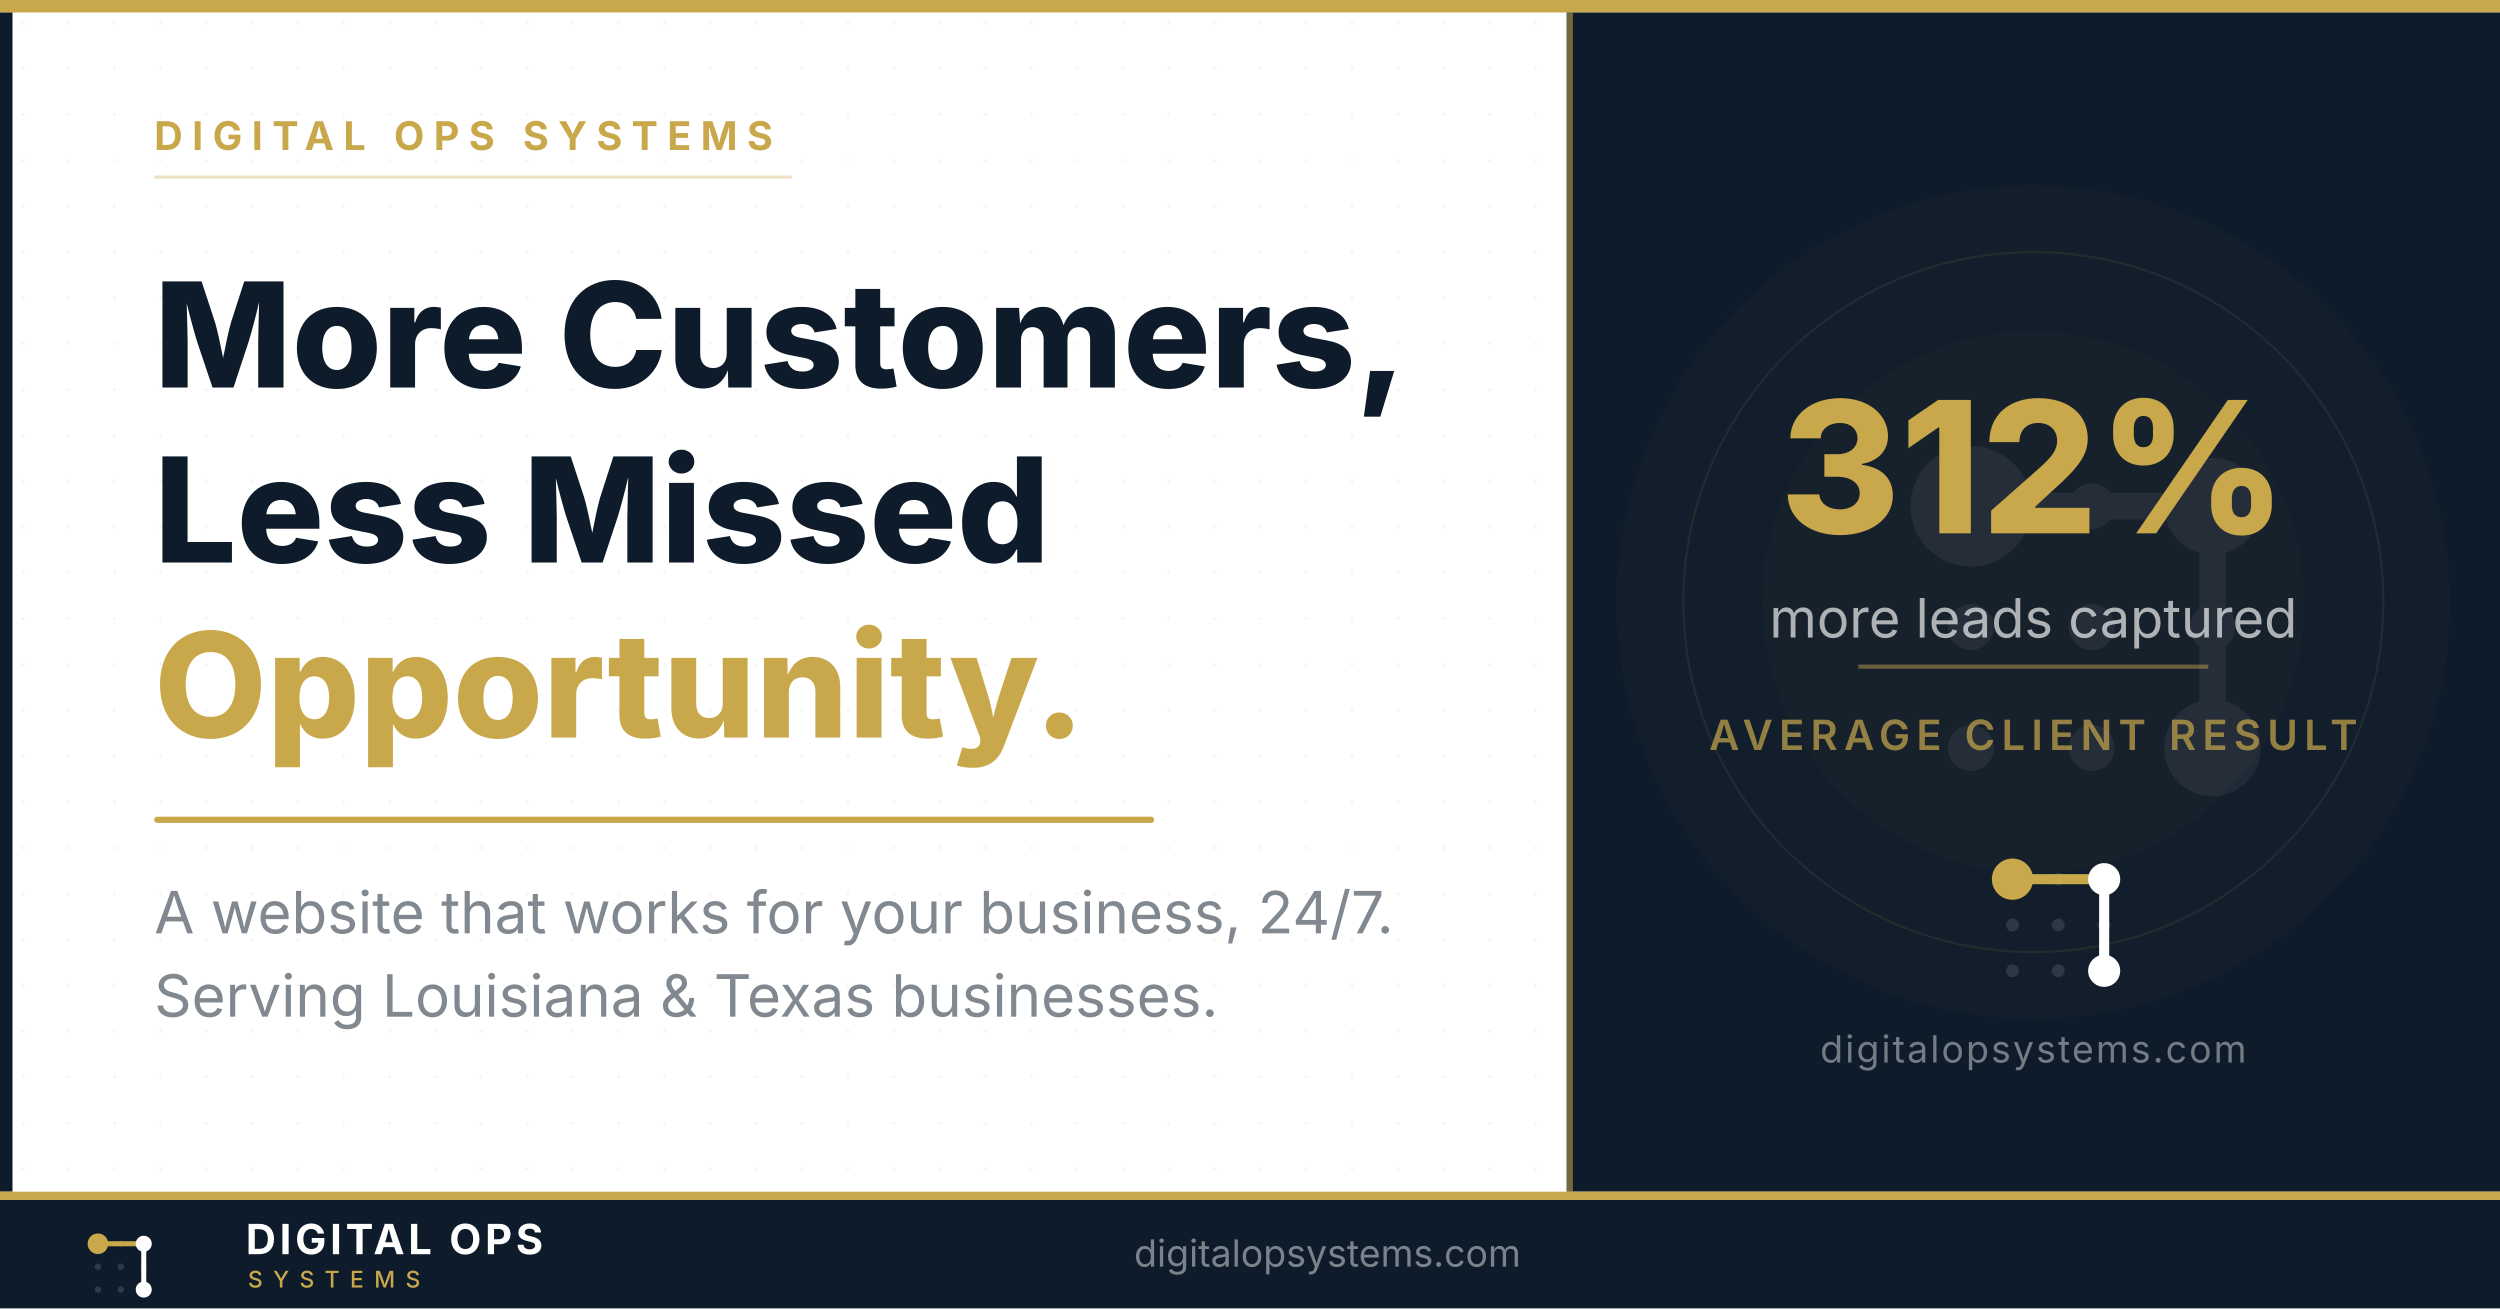
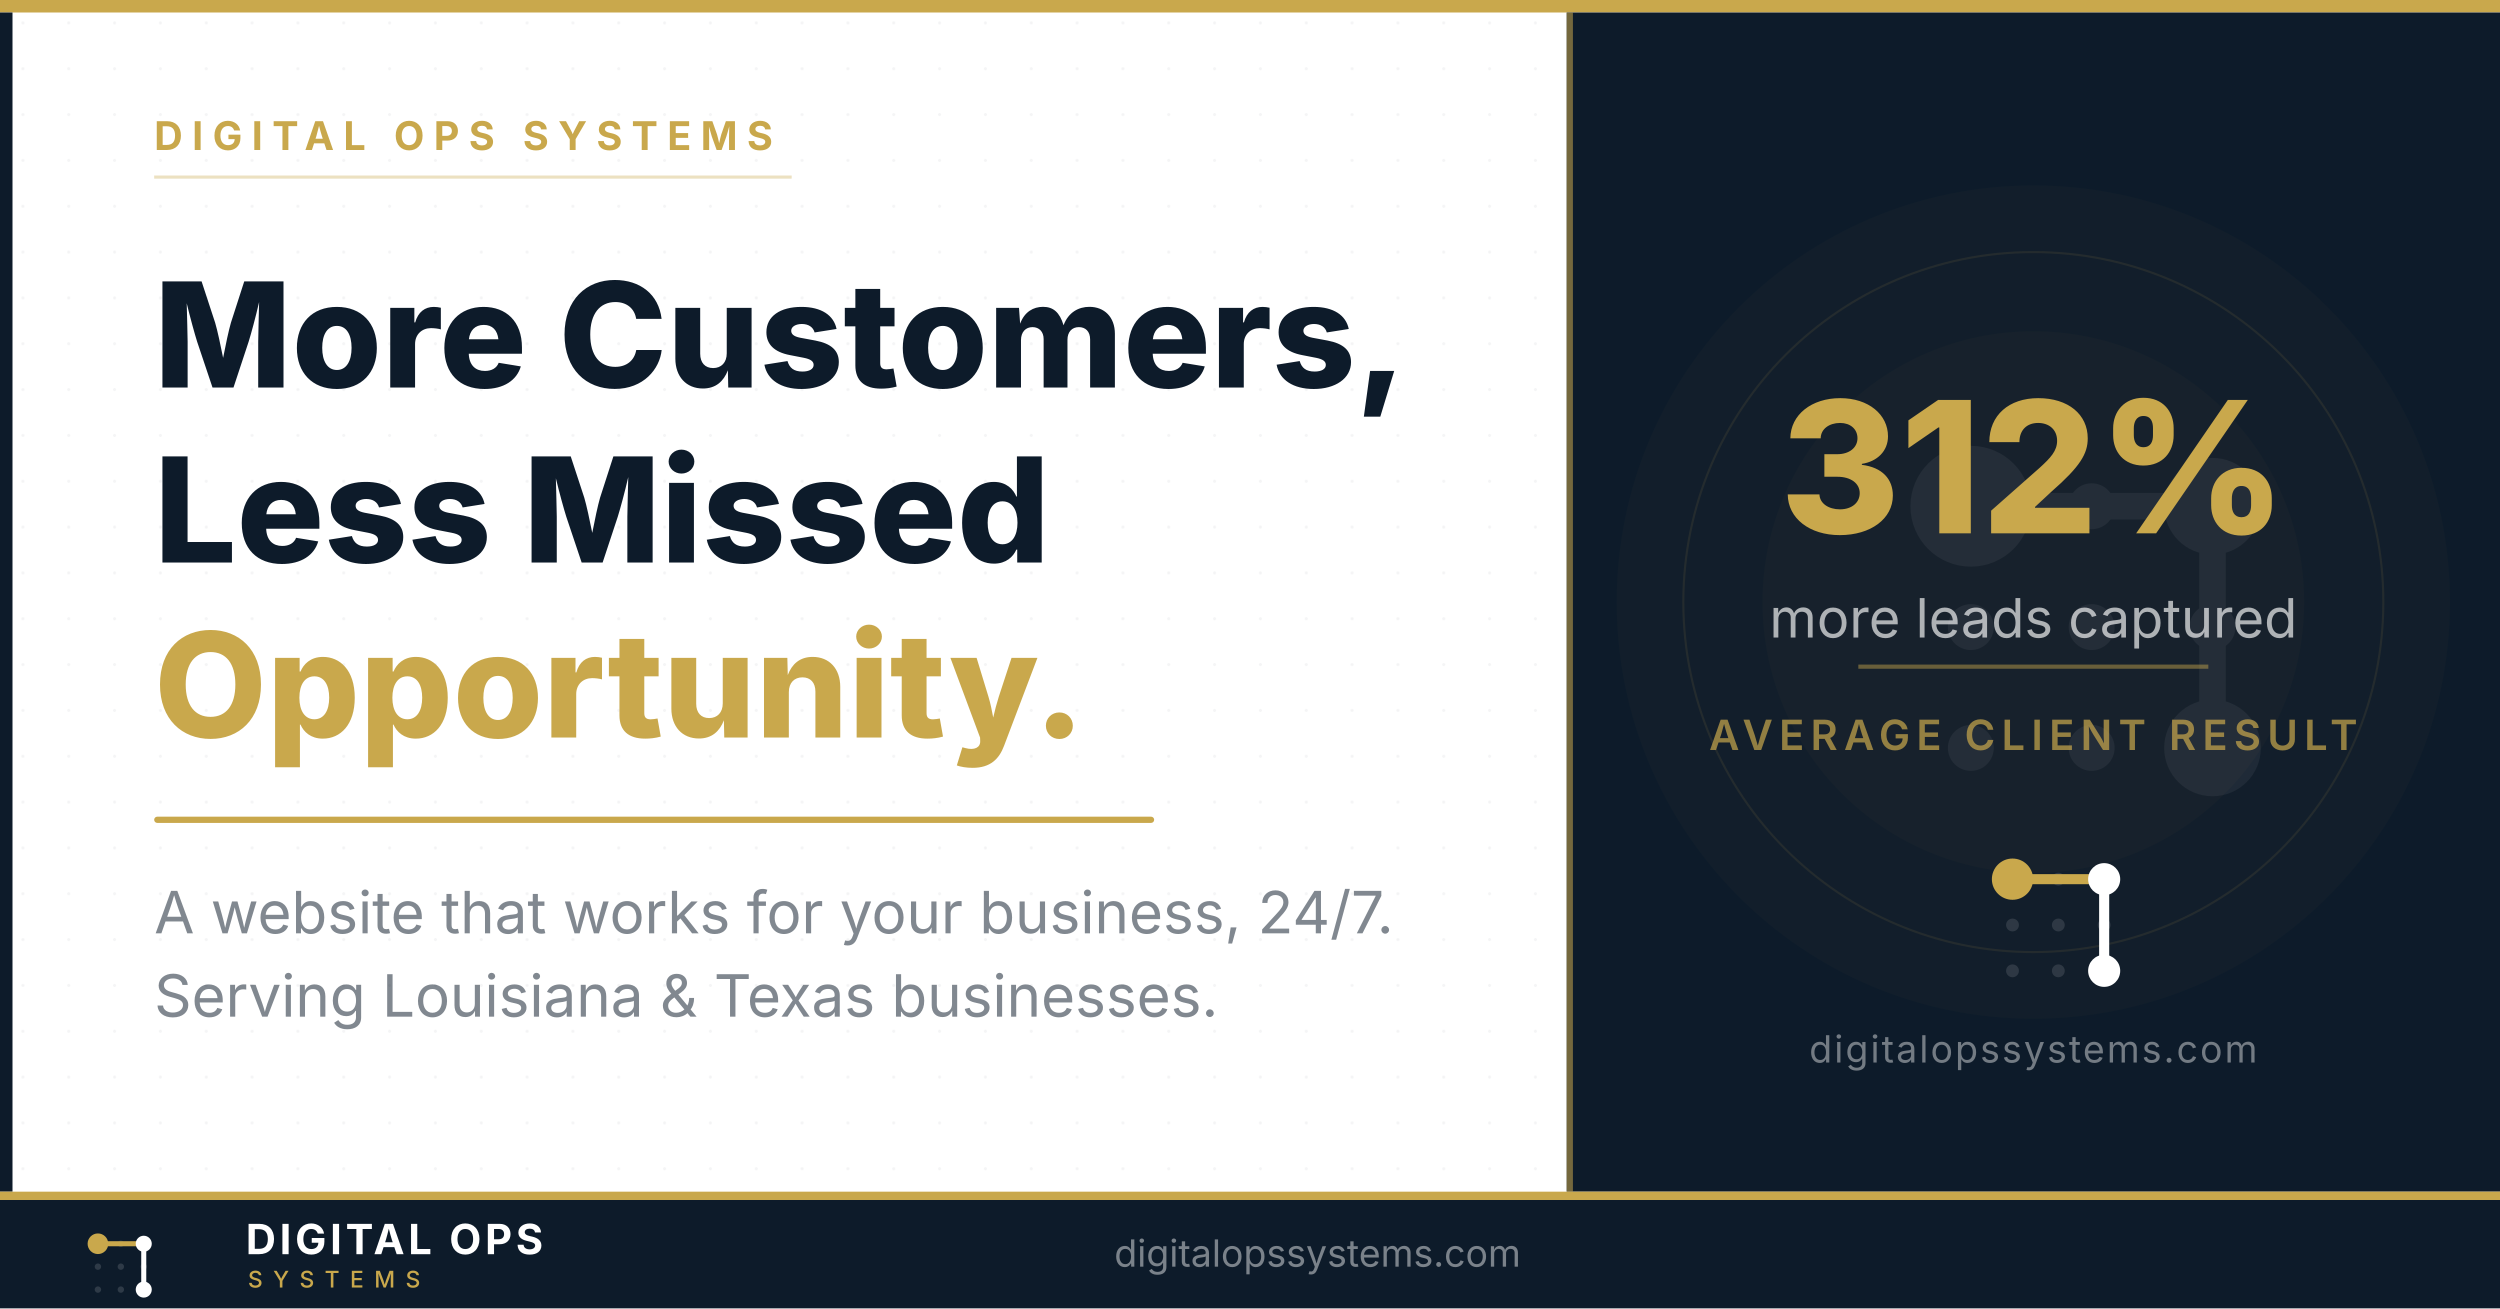
<svg xmlns="http://www.w3.org/2000/svg" viewBox="0 0 1200 628">
  <defs>
    <pattern id="ldots" x="0" y="0" width="22" height="22" patternUnits="userSpaceOnUse">
      <circle cx="11" cy="11" r="0.75" fill="#0D1B2A" opacity="0.045" />
    </pattern>
  </defs>
  <rect width="1200" height="628" fill="#FFFFFF" />
  <rect x="0" y="0" width="752" height="628" fill="url(#ldots)" />
  <rect x="0" y="0" width="1200" height="6" fill="#C9A84C" />
  <rect x="0" y="6" width="6" height="566" fill="#0D1B2A" />
  <rect x="752" y="6" width="448" height="566" fill="#0D1B2A" />
  <rect x="752" y="6" width="3" height="566" fill="#C9A84C" opacity="0.55" />
  <circle cx="976" cy="289" r="200" fill="#C9A84C" opacity="0.025" />
  <circle cx="976" cy="289" r="130" fill="#C9A84C" opacity="0.025" />
  <circle cx="976" cy="289" r="168" fill="none" stroke="#C9A84C" stroke-width="1" opacity="0.1" />
  <g transform="translate(888,185) scale(5.8)" opacity="0.055" fill="#ffffff" stroke="#ffffff">
    <circle cx="10" cy="10" r="1.4" />
    <circle cx="20" cy="10" r="1.4" />
    <circle cx="30" cy="10" r="1.4" />
    <circle cx="10" cy="20" r="1.4" />
    <circle cx="20" cy="20" r="1.4" />
    <circle cx="30" cy="20" r="1.4" />
    <circle cx="10" cy="30" r="1.4" />
    <circle cx="20" cy="30" r="1.4" />
    <circle cx="30" cy="30" r="1.4" />
    <line x1="10" y1="10" x2="30" y2="10" stroke-width="2.2" stroke-linecap="round" fill="none" />
    <line x1="30" y1="10" x2="30" y2="30" stroke-width="2.2" stroke-linecap="round" fill="none" />
    <circle cx="10" cy="10" r="4.5" />
    <circle cx="30" cy="10" r="3.5" />
    <circle cx="30" cy="30" r="3.5" />
  </g>
  <text x="976" y="256" text-anchor="middle" font-family="Inter, 'Helvetica Neue', Arial, sans-serif" font-size="88" font-weight="800" fill="#C9A84C">312%</text>
  <text x="976" y="306" text-anchor="middle" font-family="Inter, 'Helvetica Neue', Arial, sans-serif" font-size="26" font-weight="400" fill="#ffffff" opacity="0.65">more leads captured</text>
  <line x1="892" y1="320" x2="1060" y2="320" stroke="#C9A84C" stroke-width="2" opacity="0.45" />
  <text x="976" y="360" text-anchor="middle" font-family="Inter, 'Helvetica Neue', Arial, sans-serif" font-size="20" font-weight="600" fill="#C9A84C" opacity="0.7" letter-spacing="3">AVERAGE CLIENT RESULT</text>
  <g transform="translate(944,400) scale(2.2)">
    <circle cx="10" cy="10" r="1.4" fill="#ffffff" opacity="0.12" />
    <circle cx="20" cy="10" r="1.4" fill="#ffffff" opacity="0.12" />
    <circle cx="30" cy="10" r="1.4" fill="#ffffff" opacity="0.12" />
    <circle cx="10" cy="20" r="1.4" fill="#ffffff" opacity="0.12" />
    <circle cx="20" cy="20" r="1.4" fill="#ffffff" opacity="0.12" />
    <circle cx="30" cy="20" r="1.4" fill="#ffffff" opacity="0.12" />
    <circle cx="10" cy="30" r="1.4" fill="#ffffff" opacity="0.12" />
    <circle cx="20" cy="30" r="1.4" fill="#ffffff" opacity="0.12" />
    <circle cx="30" cy="30" r="1.4" fill="#ffffff" opacity="0.12" />
    <line x1="10" y1="10" x2="30" y2="10" stroke="#C9A84C" stroke-width="2.2" stroke-linecap="round" />
    <line x1="30" y1="10" x2="30" y2="30" stroke="#ffffff" stroke-width="2.2" stroke-linecap="round" />
    <circle cx="10" cy="10" r="4.5" fill="#C9A84C" />
    <circle cx="30" cy="10" r="3.5" fill="#ffffff" />
    <circle cx="30" cy="30" r="3.5" fill="#ffffff" />
  </g>
-   <text x="976" y="510" text-anchor="middle" font-family="Inter, 'Helvetica Neue', Arial, sans-serif" font-size="18" font-weight="400" fill="#ffffff" opacity="0.42" letter-spacing="1">digitalopsystems.com</text>
+   <text x="976" y="510" text-anchor="middle" font-family="Inter, 'Helvetica Neue', Arial, sans-serif" font-size="18" font-weight="400" fill="#ffffff" opacity="0.42" letter-spacing="1">digitalopssystems.com</text>
  <text x="74" y="72" font-family="Inter, 'Helvetica Neue', Arial, sans-serif" font-size="19" font-weight="700" fill="#C9A84C" letter-spacing="4.5">DIGITAL OPS SYSTEMS</text>
  <line x1="74" y1="85" x2="380" y2="85" stroke="#C9A84C" stroke-width="1.5" opacity="0.35" />
  <text x="74" y="186" font-family="Inter, 'Helvetica Neue', Arial, sans-serif" font-size="70" font-weight="800" fill="#0D1B2A">More Customers,</text>
  <text x="74" y="270" font-family="Inter, 'Helvetica Neue', Arial, sans-serif" font-size="70" font-weight="800" fill="#0D1B2A">Less Missed</text>
  <text x="74" y="354" font-family="Inter, 'Helvetica Neue', Arial, sans-serif" font-size="70" font-weight="800" fill="#C9A84C">Opportunity.</text>
  <rect x="74" y="392" width="480" height="3" rx="1.5" fill="#C9A84C" />
  <text x="74" y="448" font-family="Inter, 'Helvetica Neue', Arial, sans-serif" font-size="28" font-weight="400" fill="#0D1B2A" opacity="0.52">A website that works for your business, 24/7.</text>
  <text x="74" y="488" font-family="Inter, 'Helvetica Neue', Arial, sans-serif" font-size="28" font-weight="400" fill="#0D1B2A" opacity="0.52">Serving Louisiana &amp; Texas businesses.</text>
  <rect x="0" y="572" width="1200" height="4" fill="#C9A84C" />
  <rect x="0" y="576" width="1200" height="52" fill="#0D1B2A" />
  <g transform="translate(36,586) scale(1.1)">
    <circle cx="10" cy="10" r="1.4" fill="#ffffff" opacity="0.14" />
    <circle cx="20" cy="10" r="1.4" fill="#ffffff" opacity="0.14" />
    <circle cx="30" cy="10" r="1.4" fill="#ffffff" opacity="0.14" />
    <circle cx="10" cy="20" r="1.4" fill="#ffffff" opacity="0.14" />
    <circle cx="20" cy="20" r="1.4" fill="#ffffff" opacity="0.14" />
    <circle cx="30" cy="20" r="1.4" fill="#ffffff" opacity="0.14" />
    <circle cx="10" cy="30" r="1.4" fill="#ffffff" opacity="0.14" />
    <circle cx="20" cy="30" r="1.4" fill="#ffffff" opacity="0.14" />
    <circle cx="30" cy="30" r="1.4" fill="#ffffff" opacity="0.14" />
    <line x1="10" y1="10" x2="30" y2="10" stroke="#C9A84C" stroke-width="2.2" stroke-linecap="round" />
    <line x1="30" y1="10" x2="30" y2="30" stroke="#ffffff" stroke-width="2.2" stroke-linecap="round" />
    <circle cx="10" cy="10" r="4.5" fill="#C9A84C" />
    <circle cx="30" cy="10" r="3.5" fill="#ffffff" />
    <circle cx="30" cy="30" r="3.5" fill="#ffffff" />
  </g>
  <text x="118" y="602" font-family="Inter, 'Helvetica Neue', Arial, sans-serif" font-size="20" font-weight="700" fill="#ffffff" letter-spacing="1.8">DIGITAL OPS</text>
  <text x="119" y="618" font-family="Inter, 'Helvetica Neue', Arial, sans-serif" font-size="11" font-weight="500" fill="#C9A84C" letter-spacing="5">SYSTEMS</text>
-   <text x="730" y="608" text-anchor="end" font-family="Inter, 'Helvetica Neue', Arial, sans-serif" font-size="18" font-weight="400" fill="#ffffff" opacity="0.45">digitalopsystems.com</text>
+   <text x="730" y="608" text-anchor="end" font-family="Inter, 'Helvetica Neue', Arial, sans-serif" font-size="18" font-weight="400" fill="#ffffff" opacity="0.45">digitalopssystems.com</text>
</svg>
